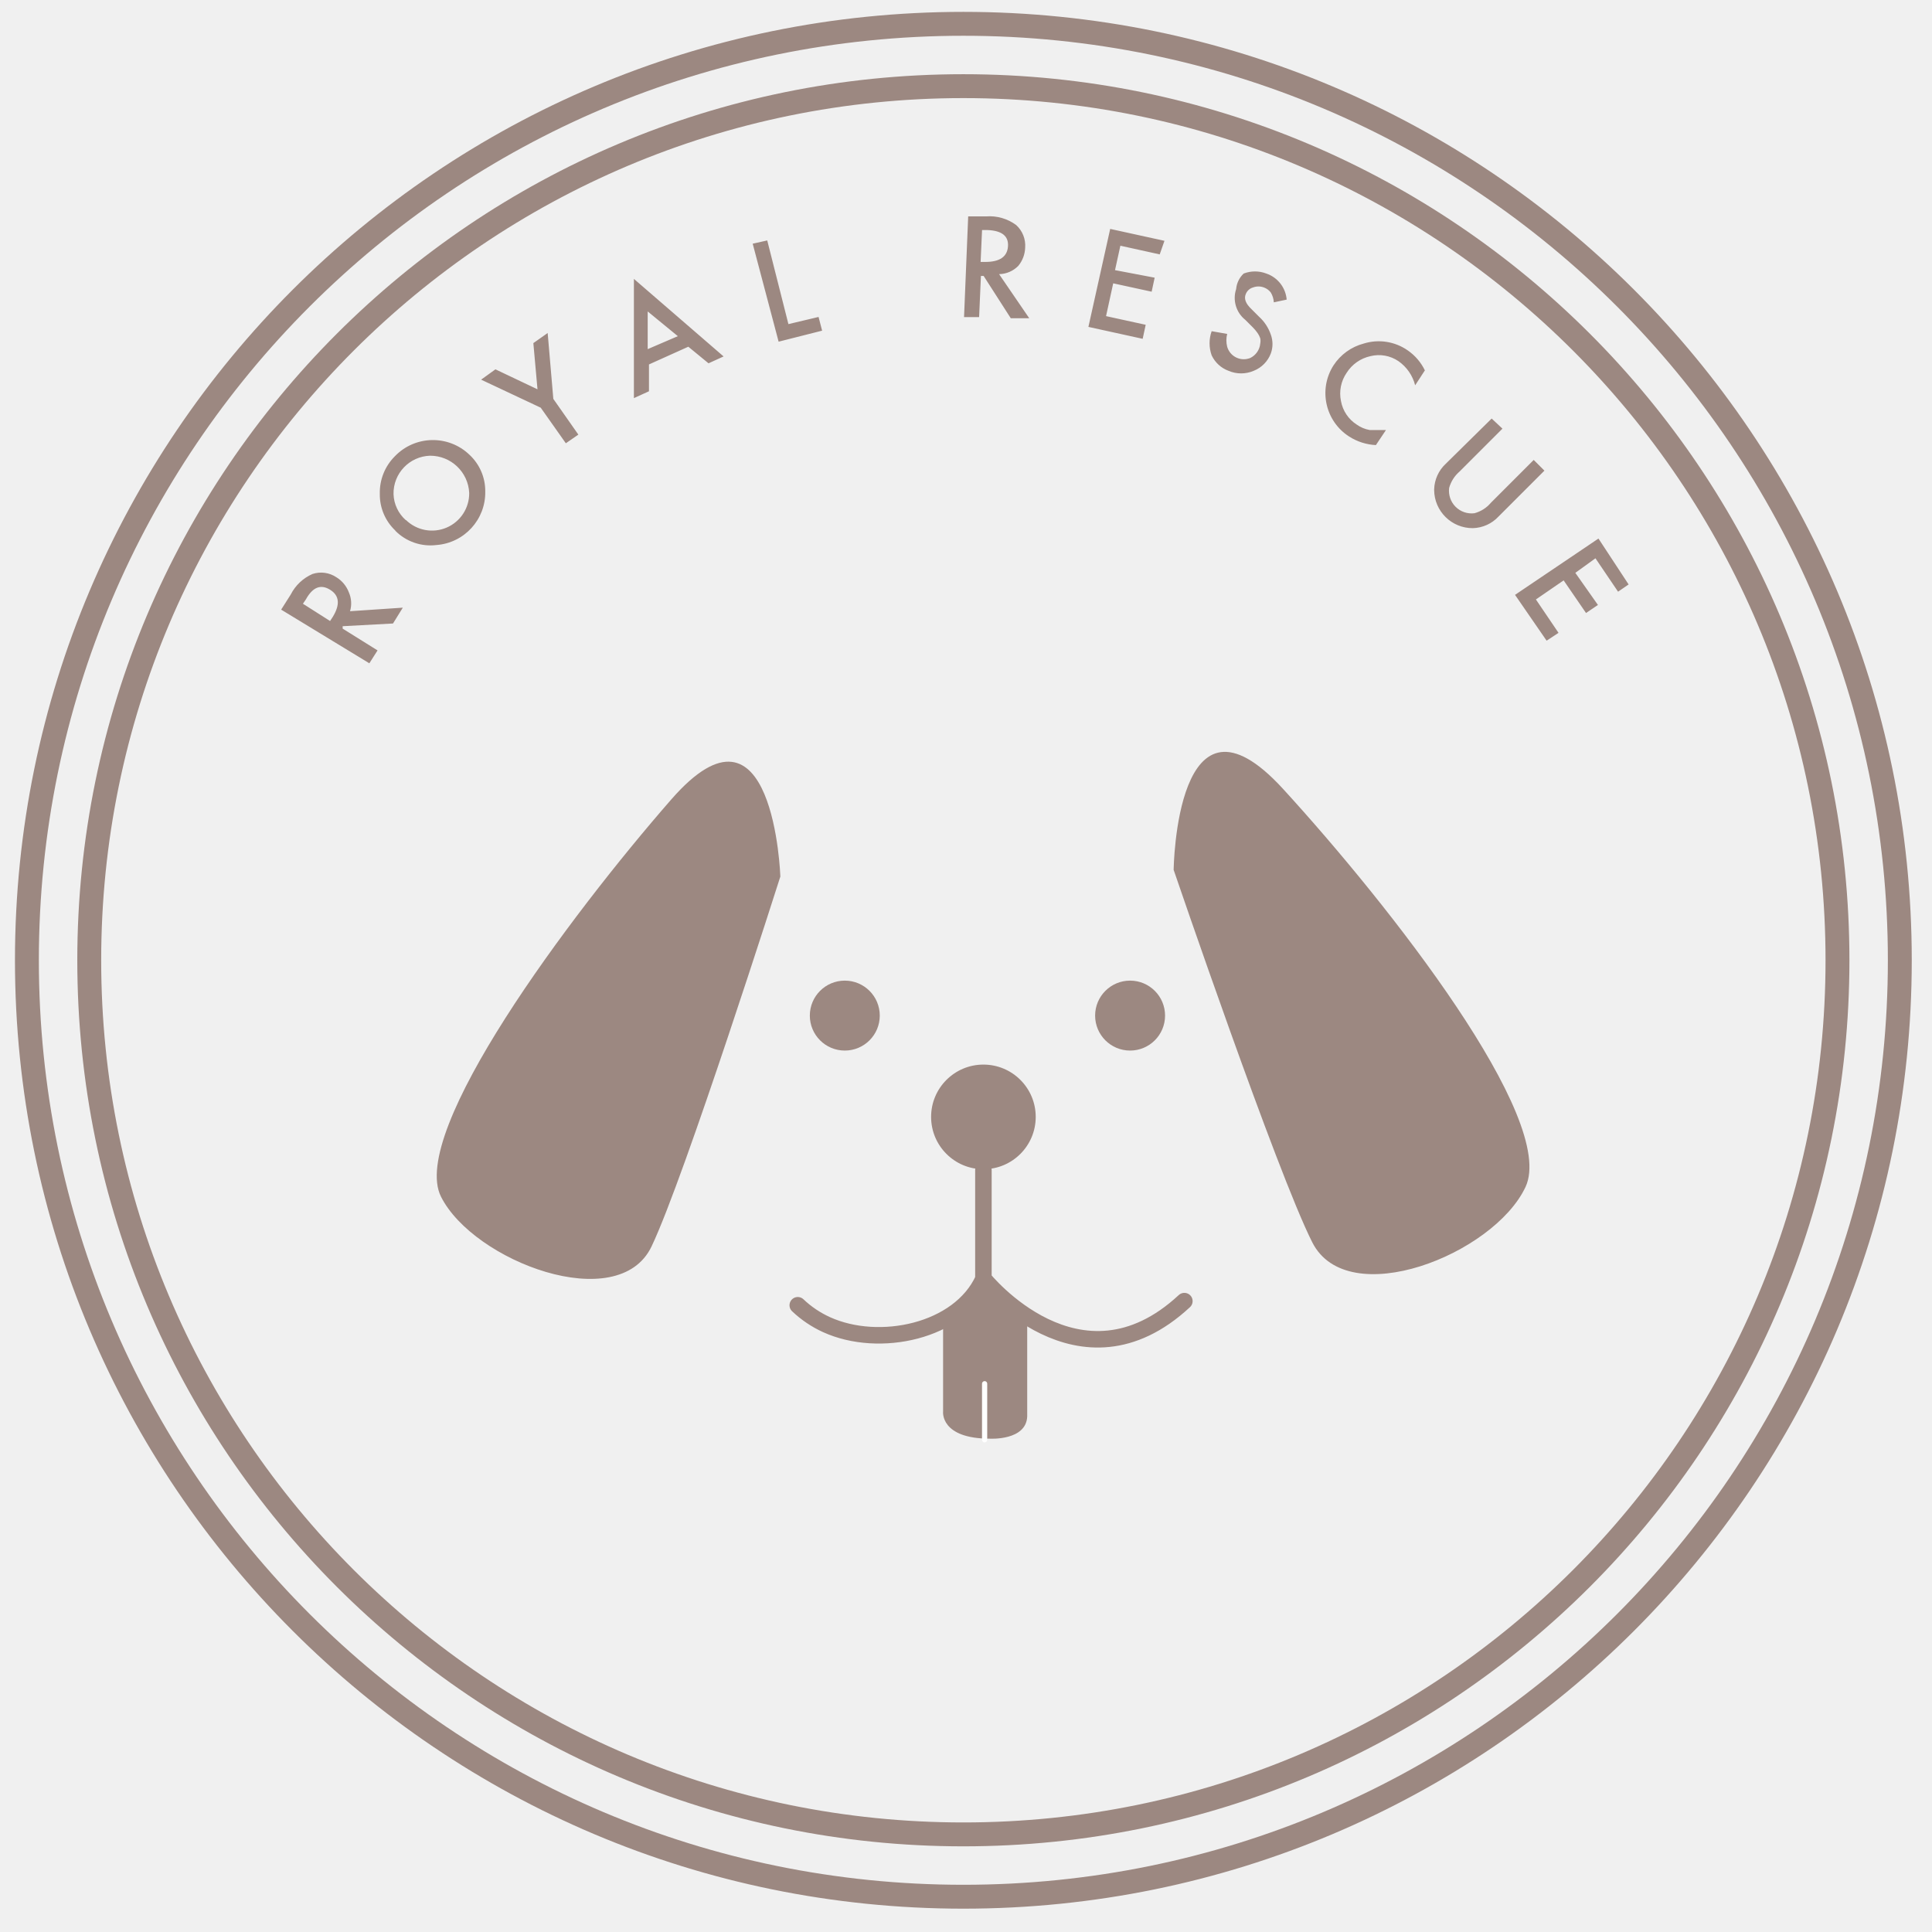
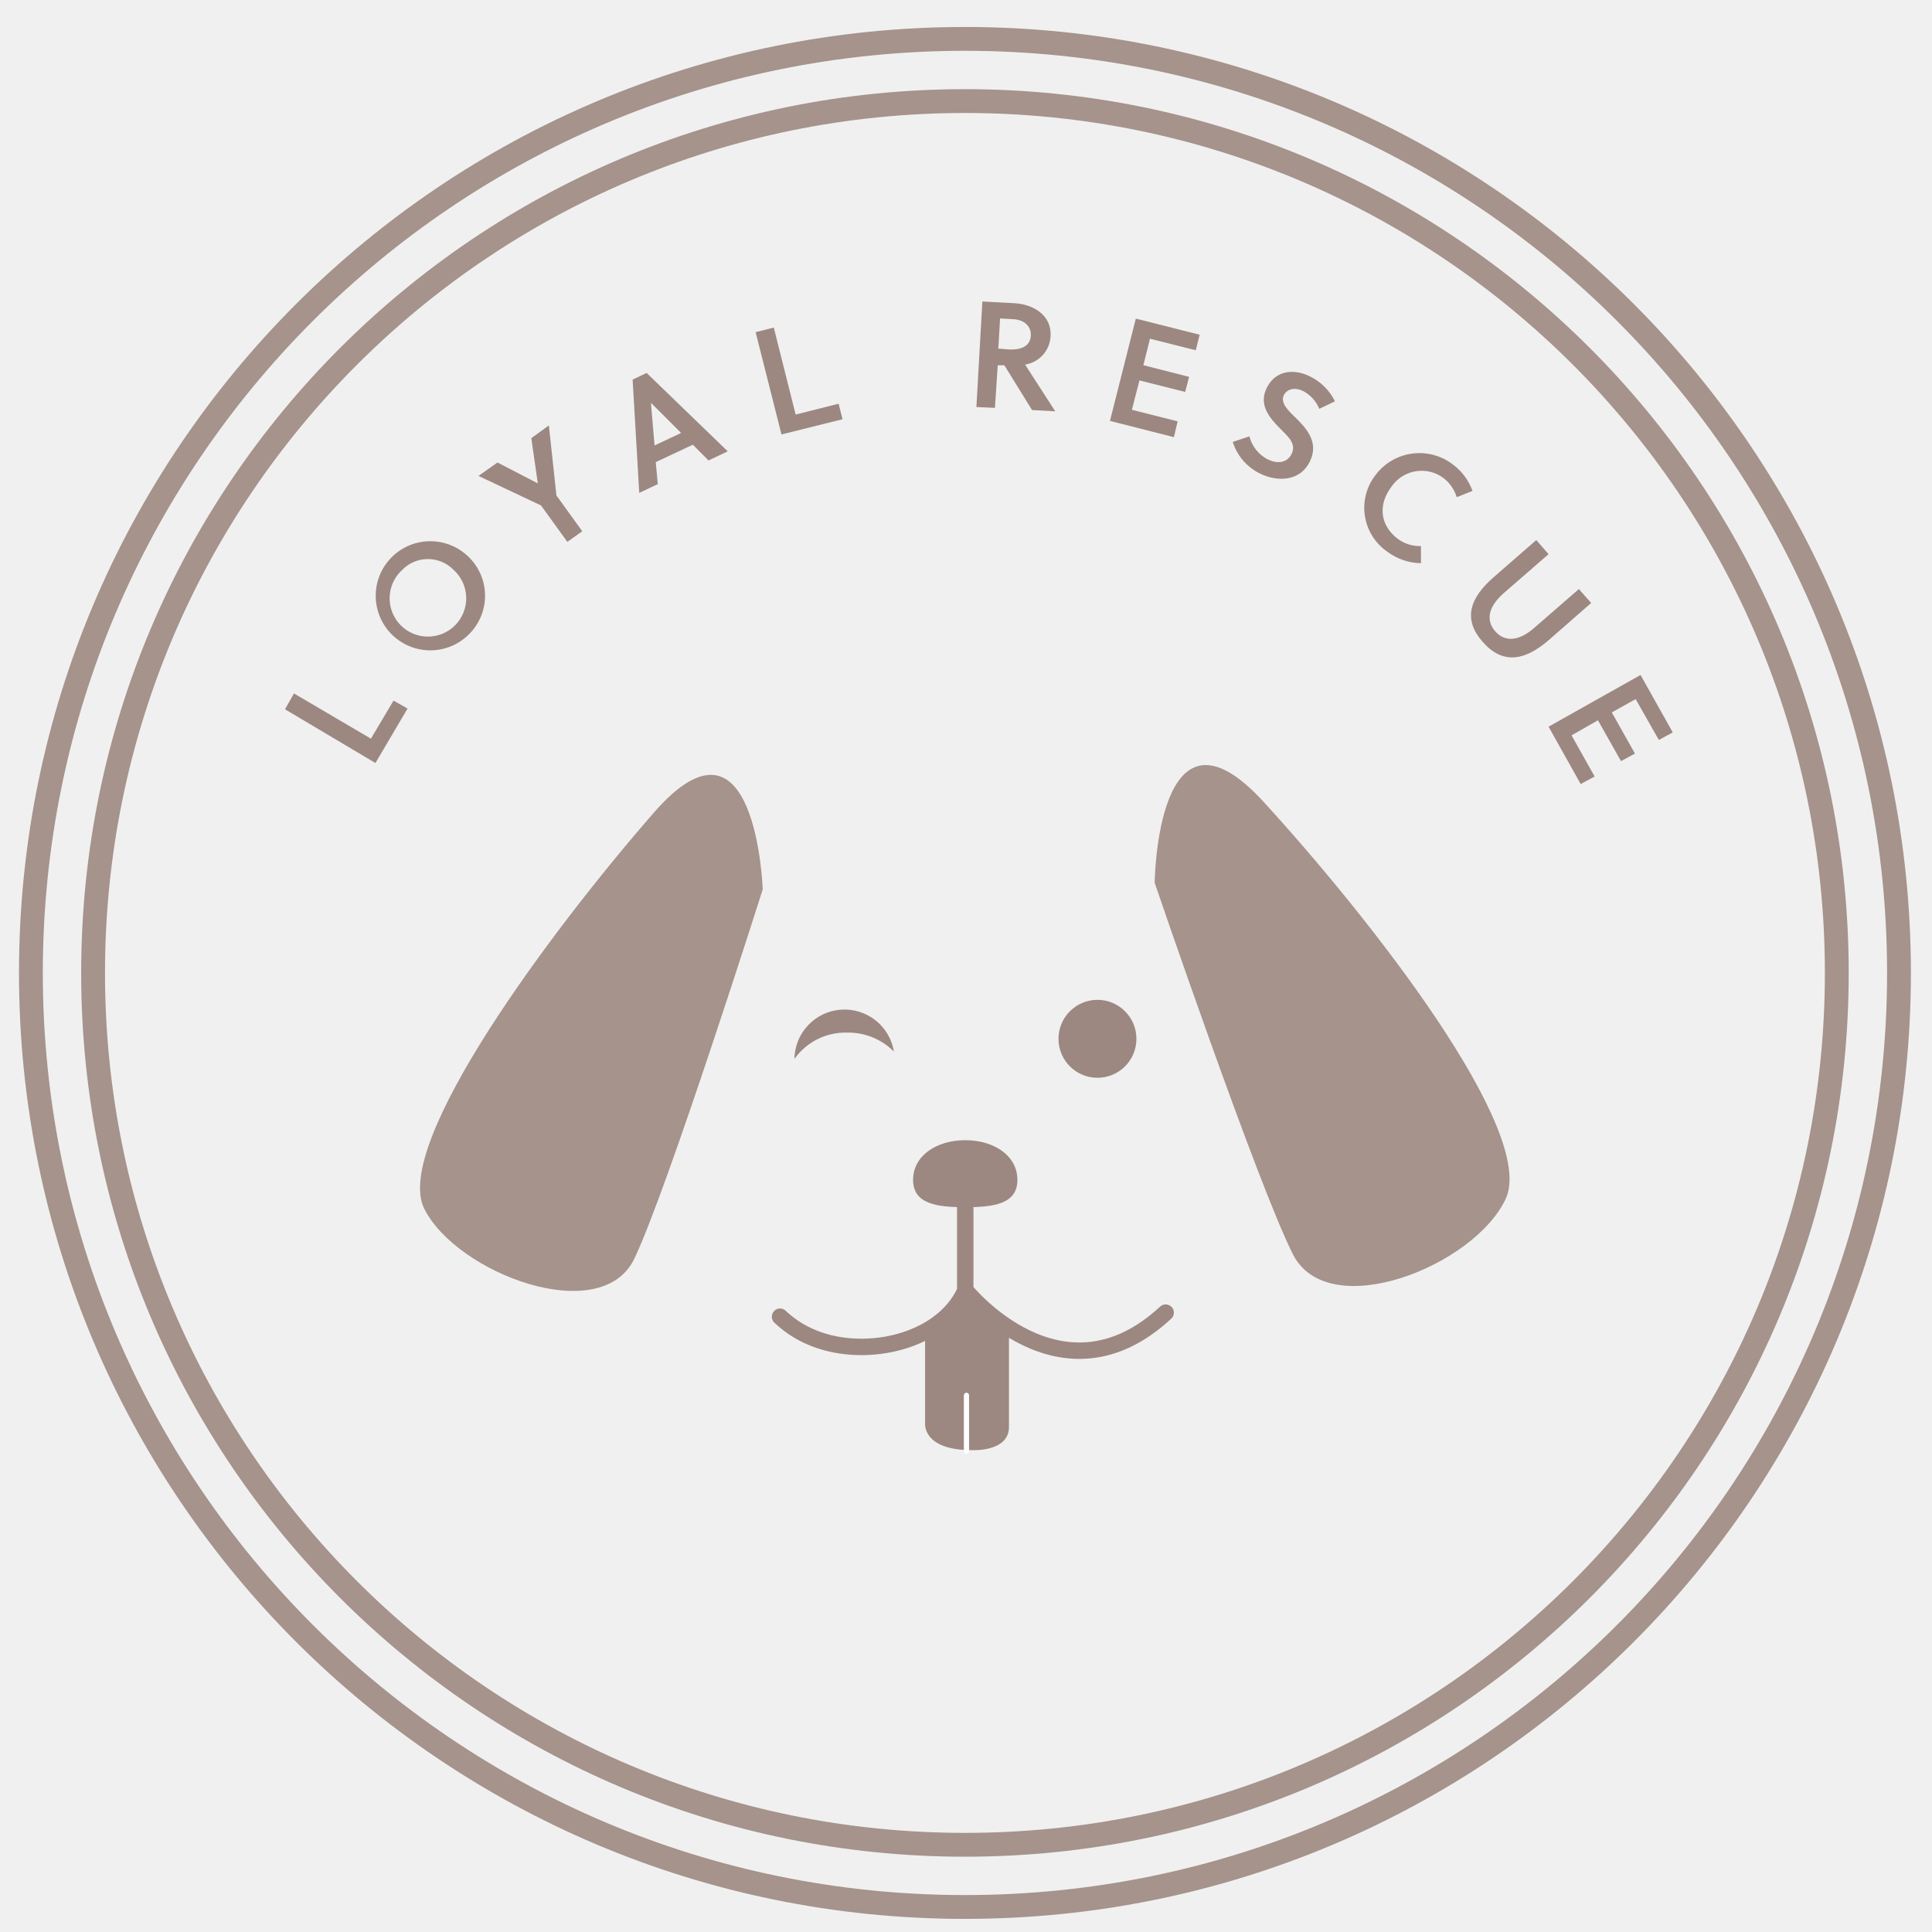
<svg xmlns="http://www.w3.org/2000/svg" id="Layer_1" data-name="Layer 1" width="3.56in" height="3.56in" viewBox="0 0 256.32 256.32">
-   <path d="M125.12,175v12.29s-.4,3.58,6.22,3.58c0,0,4.8.28,4.94-2.94V175s-5-3.89-5.65-5.21C130.63,169.78,126.41,174.57,125.12,175Z" fill="#9c8881" />
-   <path d="M103.53,116.29s-.85-25.82-14.46-10.24S54.2,150.2,58.51,158.77s23.51,15.85,27.93,6.6S103.53,116.29,103.53,116.29Zm52.18-.91s.31-26.23,14.5-10.73,36.39,43.86,32.18,52.83-23.59,16.63-28.29,7.34S155.7,115.38,155.7,115.38Z" fill="#9c8881" />
-   <circle cx="130.47" cy="148.18" r="6.94" fill="#9c8881" />
-   <path d="M130.47,155.23v14.45c-3.18,7-13.84,9.24-20.82,6.06a13.87,13.87,0,0,1-3.81-2.57m24.63-3.55s12.73,15.94,26.66,3" fill="none" stroke="#9c8881" stroke-linecap="round" stroke-linejoin="round" stroke-width="2.19" />
-   <circle cx="127.81" cy="127.4" r="124.24" fill="none" stroke="#9c8881" stroke-linecap="round" stroke-linejoin="round" stroke-width="3.17" />
-   <circle cx="127.81" cy="127.4" r="115.97" fill="none" stroke="#9c8881" stroke-linecap="round" stroke-linejoin="round" stroke-width="3.17" />
-   <path d="M46.44,81.09l7-.47-1.3,2.1-6.68.36v.32l4.63,2.89L49,88l-11.7-7.12,1.27-2a5.89,5.89,0,0,1,2.89-2.73,3.64,3.64,0,0,1,3.16.43,4,4,0,0,1,1.66,2A3.64,3.64,0,0,1,46.44,81.09Zm-2.65,1.3.36-.55q1.5-2.45-.36-3.6t-3.2,1.27l-.4.59Zm8.66-12a6.56,6.56,0,0,1-2.06-4.86,6.8,6.8,0,0,1,2-5,7,7,0,0,1,9.89-.2,6.56,6.56,0,0,1,2.1,4.86,7,7,0,0,1-6.48,7.12A6.56,6.56,0,0,1,52.45,70.42ZM53.87,69a4.94,4.94,0,0,0,8.38-3.6,5.18,5.18,0,0,0-5.18-4.94,5,5,0,0,0-4.86,5.1h0A4.82,4.82,0,0,0,53.83,69ZM71.74,54.09l-7.91-3.72L65.73,49l5.58,2.65-.55-6.13,1.9-1.34.75,8.74,3.32,4.74-1.66,1.15ZM91.32,46,86.1,48.35v3.56l-2,.91V37L96,47.29l-2,.91ZM89.93,44.6l-4-3.28v5ZM101.79,31.9,104.6,43l4-.95.47,1.82-5.77,1.46-3.44-13Zm30.76,4.47,4,5.85h-2.45l-3.6-5.61h-.36l-.24,5.46h-2l.55-13.36h2.37a5.93,5.93,0,0,1,4,1.15,3.68,3.68,0,0,1,1.19,3,4,4,0,0,1-.91,2.41A3.64,3.64,0,0,1,132.56,36.37Zm-2.45-1.62h.63q2.85,0,3-2.06T131,30.52h-.71Zm23.76-1-5.22-1.15-.71,3.24,5.26,1-.4,1.86-5.1-1.11-.95,4.35L152,43.09l-.4,1.86-7.2-1.58,2.89-13,7.2,1.58Zm16.84,6-1.7.36a2.85,2.85,0,0,0-.4-1.3,2,2,0,0,0-.91-.67,2.06,2.06,0,0,0-1.46,0,1.46,1.46,0,0,0-.95.87q-.4.91.75,2l1,1a5.69,5.69,0,0,1,1.58,2.41,3.64,3.64,0,0,1,0,2.45,4,4,0,0,1-2.29,2.33,4.23,4.23,0,0,1-3.32,0,4,4,0,0,1-2.25-2.06,4.78,4.78,0,0,1,0-3.2l2.06.36a3.48,3.48,0,0,0,0,1.7,2.29,2.29,0,0,0,2.84,1.57l.21-.07a2.37,2.37,0,0,0,1.34-1.94,1.78,1.78,0,0,0,0-.67,2.65,2.65,0,0,0-.36-.71,5.65,5.65,0,0,0-.63-.75l-1-1A3.72,3.72,0,0,1,164,38.35a3.2,3.2,0,0,1,1-2.06,4.19,4.19,0,0,1,3,0A4,4,0,0,1,170.71,39.81Zm18.35,9.37-1.3,2a5.58,5.58,0,0,0-2.21-3.2,4.63,4.63,0,0,0-3.72-.67,5,5,0,0,0-3.16,2.21,4.86,4.86,0,0,0-.75,3.76,4.71,4.71,0,0,0,2.1,3.12,4.23,4.23,0,0,0,1.7.71h2.17l-1.34,2A7.24,7.24,0,0,1,179,57.92a6.84,6.84,0,0,1-2.08-9.45l0,0a6.88,6.88,0,0,1,4-2.89,6.72,6.72,0,0,1,5.85.91A6.84,6.84,0,0,1,189.06,49.18Zm10.28,7.75-5.69,5.69a4.43,4.43,0,0,0-1.38,2.17,3,3,0,0,0,3.36,3.36,4.31,4.31,0,0,0,2.17-1.38l5.69-5.69,1.42,1.42-6.09,6.09a4.82,4.82,0,0,1-3.4,1.54,5.1,5.1,0,0,1-5.14-5.06s0-.05,0-.08a4.82,4.82,0,0,1,1.54-3.4l6.09-6Zm15.34,21.63-3-4.43L209,76,212,80.26l-1.58,1.07L207.45,77l-3.68,2.53,3,4.43L205.19,85,201,78.92l11.07-7.47,4,6.09Z" fill="#9c8881" />
-   <line x1="130.63" y1="191.02" x2="130.63" y2="183.58" fill="none" stroke="#fff" stroke-linecap="round" stroke-miterlimit="10" stroke-width="0.69" />
-   <circle cx="112.08" cy="134.74" r="4.64" fill="#9c8881" />
-   <circle cx="149.93" cy="134.74" r="4.64" fill="#9c8881" />
+   <circle cx="128.02" cy="129.08" r="123.92" fill="none" stroke="#9c8881" stroke-linecap="round" stroke-linejoin="round" stroke-width="3.16" opacity="0.9" />
+   <circle cx="128.02" cy="129.08" r="115.67" fill="none" stroke="#9c8881" stroke-linecap="round" stroke-linejoin="round" stroke-width="3.16" opacity="0.9" />
+   <path d="M49.81,101.23l-12-7.13L39,92l10.21,6,3-5.05L54.07,94Z" fill="#9c8881" />
+   <path d="M62.43,83.93a7.24,7.24,0,1,1-.49-10.26A7.18,7.18,0,0,1,62.43,83.93ZM53.3,75.67a5.08,5.08,0,1,0,6.88-.06A4.76,4.76,0,0,0,53.3,75.67Z" fill="#9c8881" />
+   <path d="M75.27,71.89l-3.49-4.83-8.3-3.92L66,61.36l5.35,2.77,0,0-.86-6,2.33-1.69,1,9.29,3.43,4.75Z" fill="#9c8881" />
+   <path d="M83.93,50.36l1.86-.88L96.55,59.88,94,61.09,91.92,59,87,61.31l.27,2.92-2.46,1.16Zm2.91,8.74,3.52-1.66-4-4h0Z" fill="#9c8881" />
+   <path d="M103.68,57.64l-3.43-13.57,2.41-.61L105.56,55l5.7-1.44.52,2.06Z" fill="#9c8881" />
+   <path d="M134.64,40.23c2.22.13,4.91,1.42,4.74,4.4A4,4,0,0,1,136,48.37l4,6.2-3.08-.17-3.67-5.94-.88,0L132,54.11,129.54,54l.79-14Zm-.81,6.13c1.62.09,2.85-.42,2.93-1.82.07-1.24-.86-2.11-2.3-2.19l-1.78-.1-.23,4Z" fill="#9c8881" />
+   <path d="M147.26,55.84l3.43-13.57,8.47,2.14-.52,2.06-6.07-1.53-.88,3.51L157.76,50,157.24,52l-6.07-1.53-1,3.9,6.07,1.53L155.74,58Z" fill="#9c8881" />
+   <path d="M172.89,51.88c-1-.5-2.13-.37-2.58.59s.59,2,1.44,2.81c1.56,1.52,3.26,3.34,2.06,5.89-1.32,2.78-4.39,2.72-6.49,1.73a7,7,0,0,1-3.77-4.27l2.21-.74a4.74,4.74,0,0,0,2.5,3.09c1.12.53,2.5.52,3.12-.8s-.49-2.27-1.59-3.37c-1.41-1.42-2.8-3.1-1.76-5.29,1.14-2.4,3.59-2.62,5.66-1.63a7.2,7.2,0,0,1,3.42,3.35l-2.08,1A4.69,4.69,0,0,0,172.89,51.88Z" fill="#9c8881" />
+   <path d="M185.46,71.5a4.9,4.9,0,0,0,3.06.95l0,2.27a7.62,7.62,0,0,1-4.44-1.51A7.07,7.07,0,0,1,182.51,63a7.28,7.28,0,0,1,10.33-1.31,7.55,7.55,0,0,1,2.52,3.44l-2.1.83a5,5,0,0,0-1.73-2.52,4.84,4.84,0,0,0-6.93,1.14C182.77,67,183.11,69.74,185.46,71.5Z" fill="#9c8881" />
+   <path d="M205.51,84.89c-3.32,2.89-6.23,3.22-8.82.25s-1.78-5.74,1.54-8.62l5.59-4.87,1.63,1.87-5.91,5.14c-2.14,1.86-2.41,3.66-1.18,5.08s3.06,1.42,5.2-.45l5.91-5.14L211.1,80Z" fill="#9c8881" />
+   <path d="M205.45,96.41l12.2-6.86,4.28,7.62-1.85,1L217,92.75l-3.16,1.77,3.07,5.46-1.85,1L212,95.56l-3.5,2,3.06,5.46-1.85,1Z" fill="#9c8881" />
+   <path d="M122.73,176.56v12.26s-.4,3.57,6.2,3.57c0,0,4.79.28,4.93-2.93v-12.9s-5-3.88-5.64-5.2C128.22,171.35,124,176.13,122.73,176.56Z" fill="#9c8881" />
+   <path d="M101.19,118s-.85-25.75-14.42-10.21-34.78,44-30.48,52.58S79.74,176.18,84.15,167,101.19,118,101.19,118Zm52-.91s.31-26.16,14.46-10.7,36.3,43.75,32.1,52.69-23.53,16.59-28.22,7.32-18.35-49.31-18.35-49.31Z" fill="#9c8881" opacity="0.9" />
+   <path d="M128.06,151.27c3.82,0,6.92,2.06,6.92,5.26s-3.1,3.63-6.92,3.63-6.92-.44-6.92-3.63S124.24,151.27,128.06,151.27Z" fill="#9c8881" />
+   <path d="M128.06,156.84v14.41c-3.17,7-13.8,9.22-20.77,6a13.83,13.83,0,0,1-3.8-2.56m24.57-3.54s12.7,15.9,26.59,3" fill="none" stroke="#9c8881" stroke-linecap="round" stroke-linejoin="round" stroke-width="2.18" />
+   <line x1="128.22" y1="192.54" x2="128.22" y2="185.12" fill="none" stroke="#fff" stroke-linecap="round" stroke-miterlimit="10" stroke-width="0.69" />
+   <path d="M118.61,139.53A8.49,8.49,0,0,0,112.4,137a8.27,8.27,0,0,0-7,3.49,6.64,6.64,0,0,1,13.19-1Z" fill="#9c8881" />
+   <circle cx="145.6" cy="137.82" r="5.17" fill="#9c8881" />
</svg>
